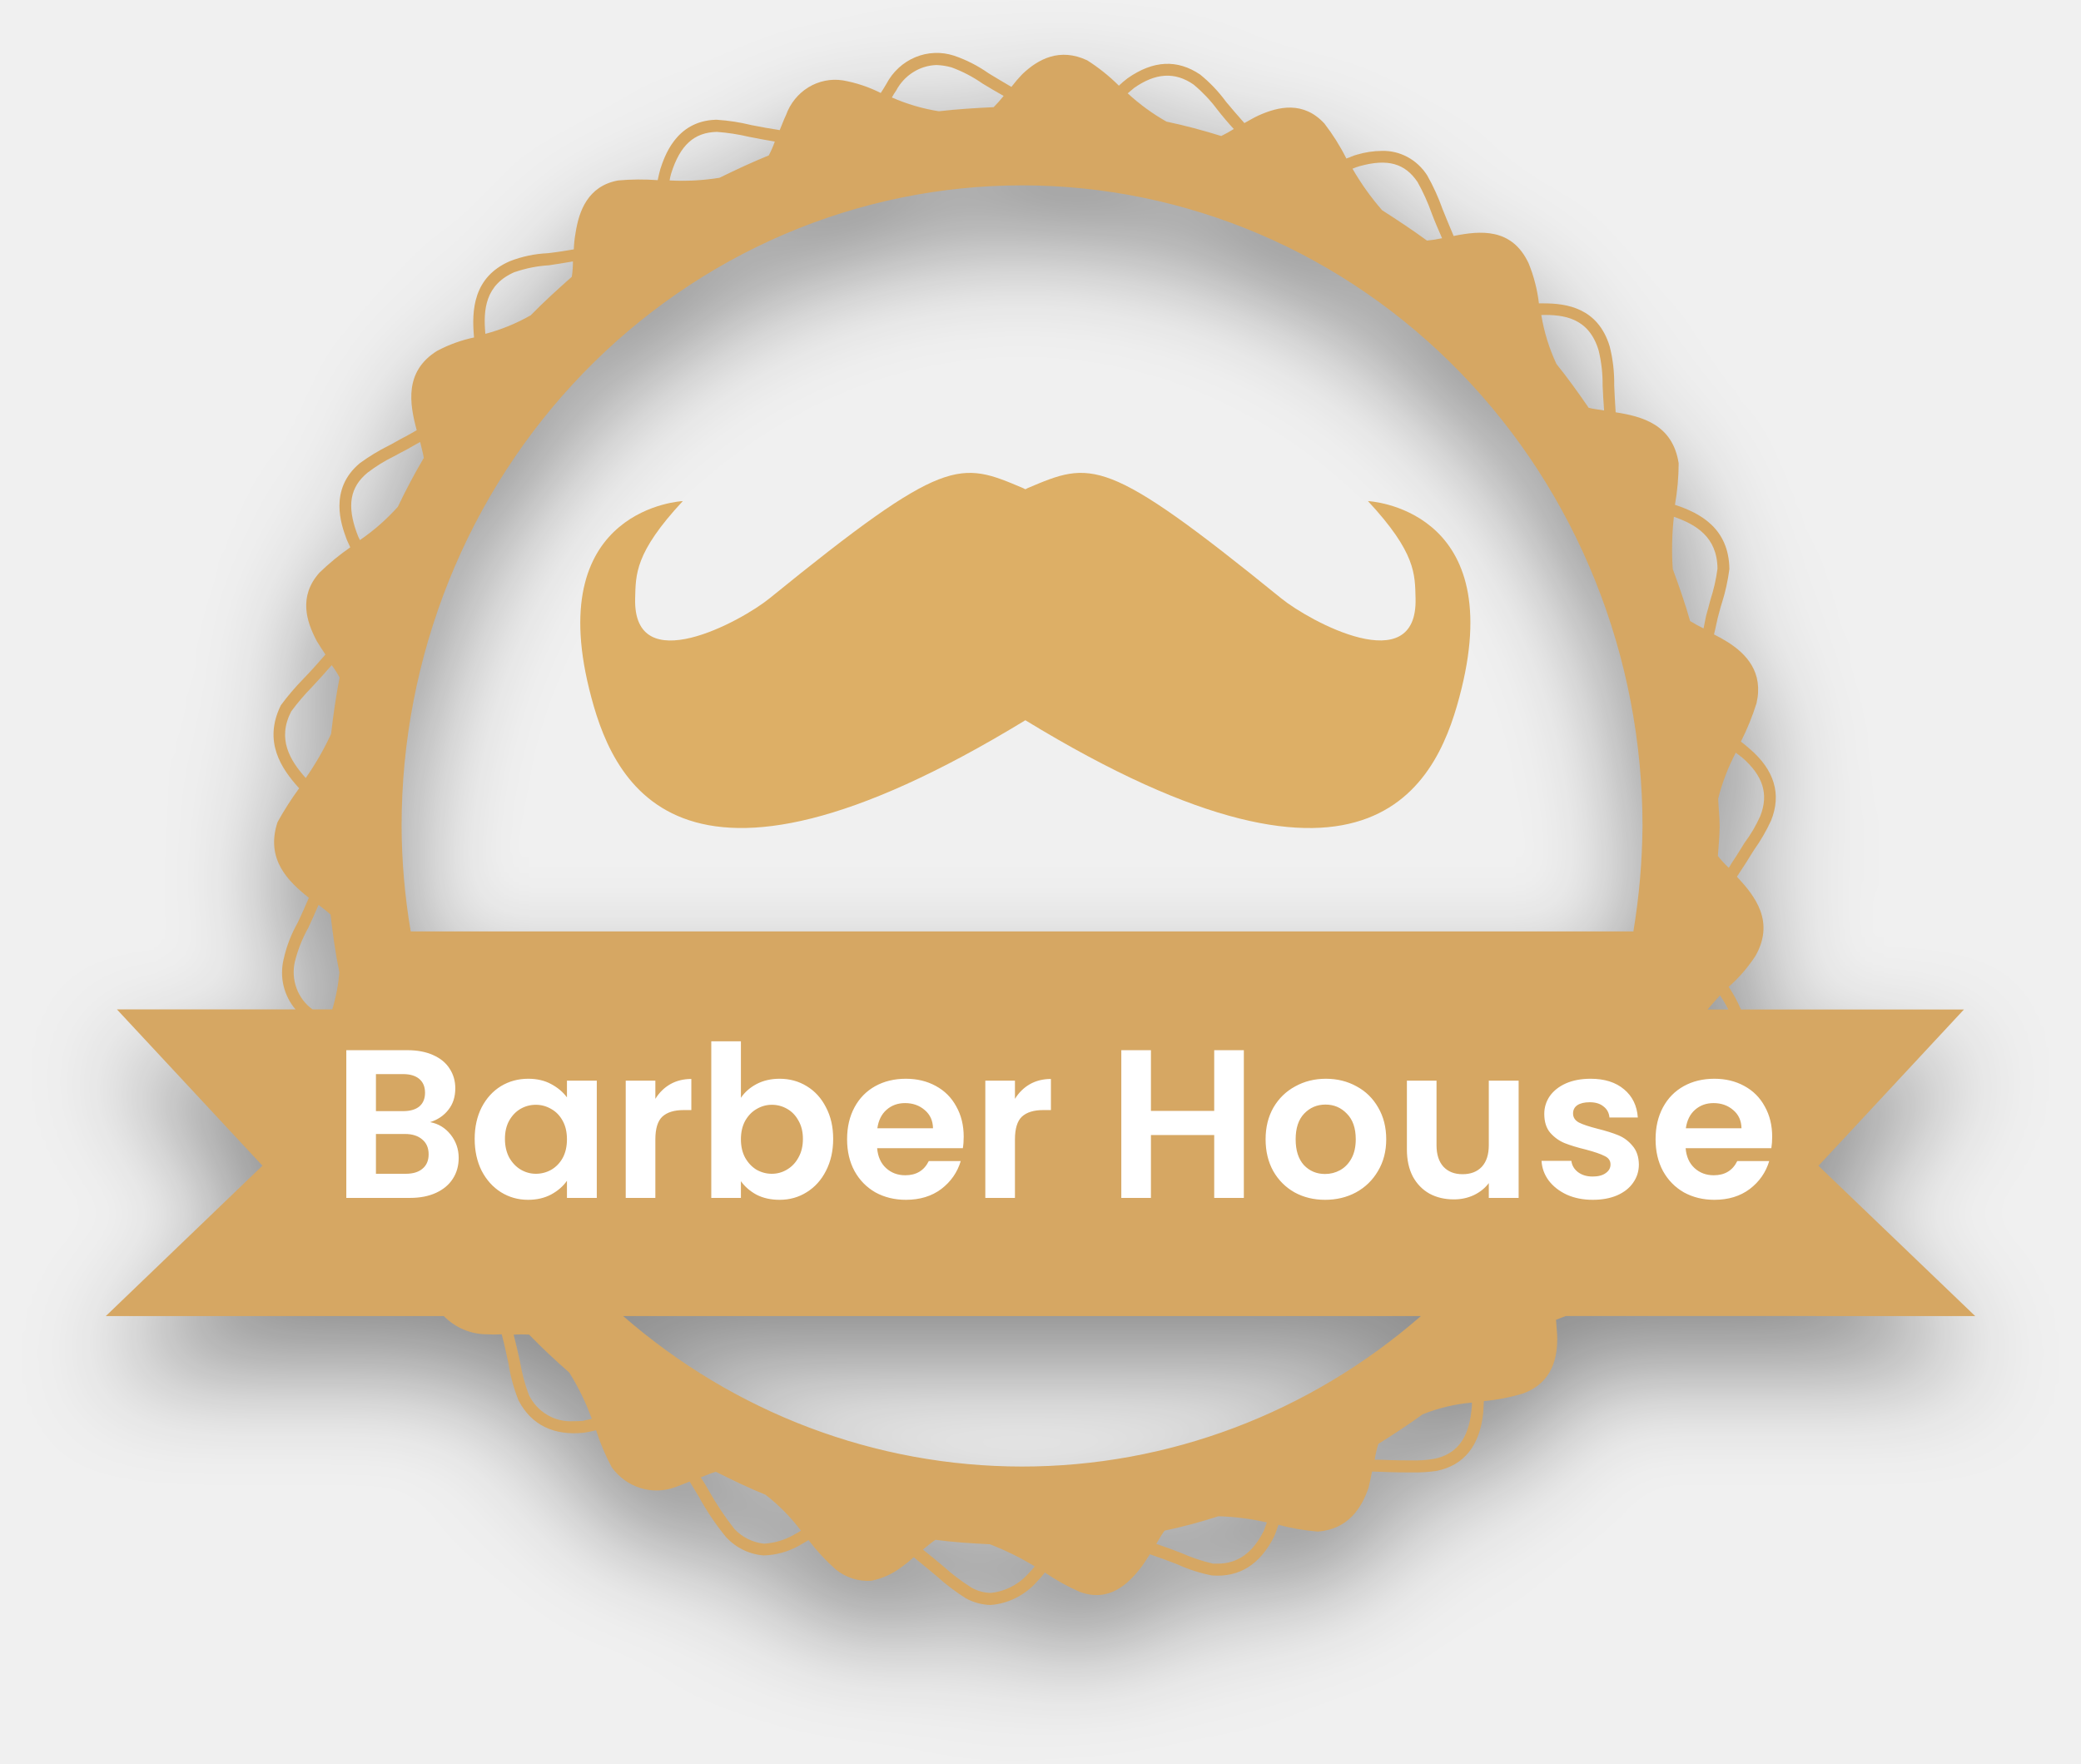
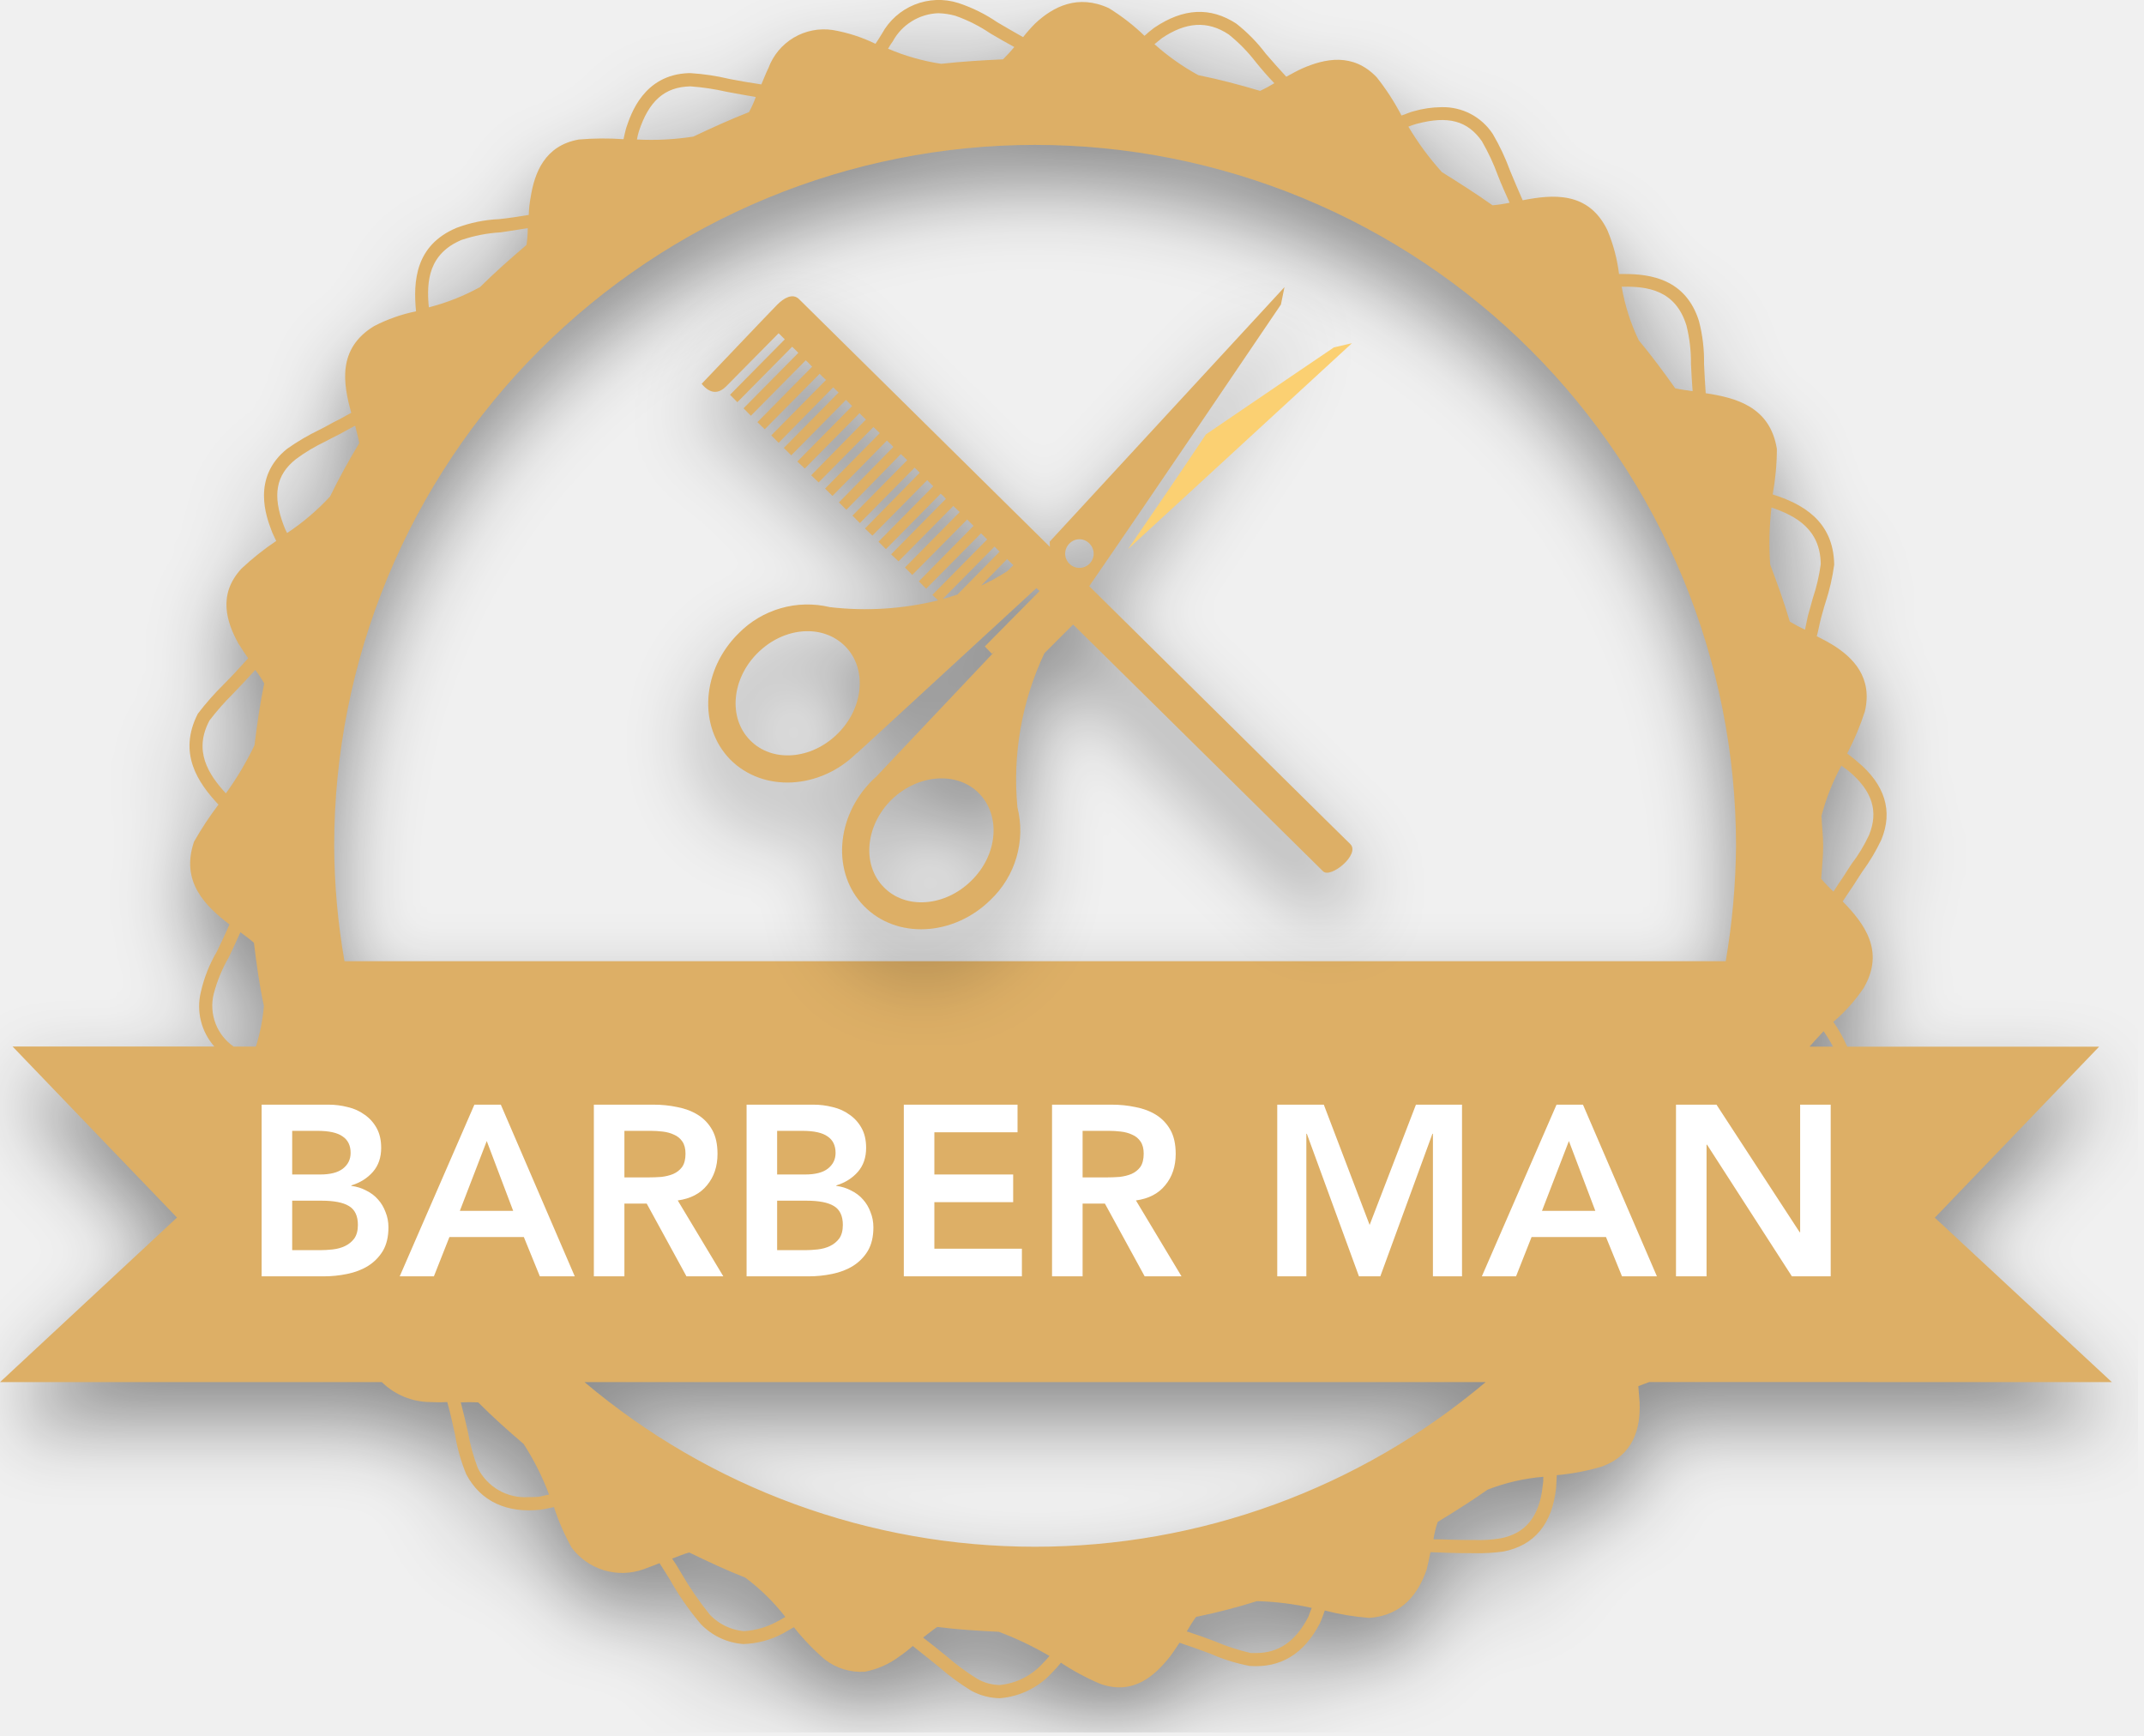
- <svg xmlns="http://www.w3.org/2000/svg" width="118" height="100" viewBox="0 0 118 100" fill="none">
-   <g filter="url(#filter0_d)">
-     <path d="M23.289 52.811C22.953 50.838 22.78 48.839 22.771 46.835C22.771 42.065 23.681 37.342 25.45 32.934C27.218 28.527 29.809 24.523 33.076 21.15C36.343 17.776 40.222 15.101 44.49 13.275C48.759 11.45 53.334 10.51 57.954 10.51C62.574 10.51 67.149 11.45 71.418 13.275C75.686 15.101 79.565 17.776 82.832 21.15C86.099 24.523 88.69 28.527 90.458 32.934C92.226 37.342 93.136 42.065 93.136 46.835C93.12 48.838 92.947 50.837 92.619 52.811H23.289ZM83.43 80.01C83.268 81.583 82.573 82.468 81.31 82.716C80.878 82.789 80.44 82.818 80.002 82.801C79.613 82.801 79.195 82.801 78.756 82.784C78.5 82.766 78.205 82.766 77.949 82.766C77.995 82.46 78.065 82.158 78.16 81.864C79.018 81.33 79.858 80.778 80.665 80.193C81.562 79.832 82.504 79.607 83.464 79.526C83.469 79.688 83.458 79.85 83.43 80.009L83.43 80.01ZM57.944 83.151C49.669 83.15 41.66 80.128 35.335 74.619H80.57C74.241 80.133 66.225 83.156 57.944 83.151ZM71.656 86.806C71.027 88.058 70.17 88.657 69.052 88.657H68.78C68.165 88.514 67.565 88.312 66.986 88.055C66.568 87.888 66.067 87.704 65.566 87.538C65.728 87.255 65.886 86.986 66.034 86.786C67.065 86.568 68.085 86.296 69.089 85.97C70.014 85.995 70.935 86.113 71.838 86.32C71.774 86.47 71.727 86.636 71.66 86.803L71.656 86.806ZM58.351 89.179C57.791 89.824 57.017 90.229 56.182 90.316C55.785 90.31 55.396 90.2 55.052 89.995C54.509 89.65 53.995 89.26 53.514 88.828C53.158 88.529 52.753 88.191 52.331 87.858C52.591 87.659 52.832 87.443 53.043 87.306C54.062 87.443 55.08 87.505 56.131 87.558C57.012 87.898 57.863 88.317 58.673 88.811C58.572 88.939 58.465 89.062 58.353 89.179H58.351ZM45.009 87.025C44.492 87.319 43.917 87.489 43.328 87.525C42.689 87.461 42.092 87.166 41.643 86.691C41.105 86.007 40.619 85.28 40.191 84.516C40.063 84.282 39.902 84.016 39.736 83.764C40.046 83.648 40.336 83.516 40.593 83.448C41.516 83.911 42.456 84.367 43.408 84.751C44.162 85.335 44.837 86.019 45.416 86.786C45.286 86.873 45.151 86.951 45.011 87.02L45.009 87.025ZM33.055 80.561C32.877 80.579 32.699 80.579 32.521 80.579C32.002 80.614 31.484 80.491 31.033 80.224C30.581 79.957 30.216 79.558 29.983 79.078C29.757 78.467 29.589 77.834 29.482 77.189C29.383 76.725 29.255 76.189 29.126 75.671C29.417 75.654 29.709 75.654 30 75.671C30.729 76.423 31.503 77.141 32.281 77.825C32.796 78.649 33.223 79.528 33.556 80.446C33.378 80.48 33.217 80.527 33.055 80.561ZM20.408 30.622C20.341 30.492 20.283 30.358 20.234 30.22C19.667 28.668 19.845 27.616 20.847 26.796C21.312 26.44 21.81 26.132 22.333 25.876C22.577 25.744 22.818 25.612 23.078 25.48L23.352 25.325C23.501 25.244 23.663 25.142 23.824 25.061C23.903 25.392 23.985 25.694 24.031 25.963C23.501 26.865 23.012 27.784 22.561 28.733C21.919 29.449 21.197 30.084 20.408 30.622L20.408 30.622ZM29.193 15.426C29.819 15.21 30.471 15.081 31.13 15.041C31.552 14.975 32.021 14.909 32.488 14.823C32.488 15.115 32.467 15.406 32.424 15.694C31.629 16.395 30.839 17.114 30.093 17.877C29.283 18.338 28.419 18.692 27.522 18.929C27.394 17.544 27.522 16.142 29.187 15.423L29.193 15.426ZM38.064 9.815C38.565 8.242 39.345 7.507 40.651 7.477C41.266 7.523 41.876 7.618 42.477 7.759C42.916 7.845 43.433 7.943 43.934 8.028C43.84 8.297 43.726 8.559 43.595 8.811C42.642 9.196 41.719 9.632 40.796 10.081C39.861 10.232 38.913 10.282 37.968 10.23C37.992 10.09 38.024 9.952 38.064 9.815V9.815ZM50.812 5.142C51.037 4.715 51.365 4.357 51.766 4.102C52.166 3.846 52.623 3.703 53.093 3.687C53.383 3.695 53.67 3.74 53.95 3.819C54.574 4.046 55.166 4.355 55.714 4.738C56.07 4.956 56.488 5.201 56.91 5.439C56.732 5.662 56.543 5.875 56.343 6.077C55.308 6.124 54.257 6.192 53.238 6.308C52.321 6.165 51.425 5.902 50.572 5.526C50.645 5.393 50.726 5.265 50.812 5.141L50.812 5.142ZM64.301 4.991C65.514 4.136 66.615 4.056 67.679 4.793C68.18 5.21 68.632 5.686 69.025 6.212C69.298 6.563 69.621 6.948 69.96 7.315C69.73 7.461 69.493 7.593 69.248 7.712C68.23 7.396 67.195 7.116 66.143 6.896C65.354 6.449 64.616 5.911 63.945 5.292C64.073 5.19 64.172 5.094 64.301 4.993V4.991ZM77.112 9.417C78.698 8.981 79.667 9.268 80.379 10.319C80.698 10.89 80.968 11.487 81.186 12.105C81.348 12.537 81.559 13.024 81.77 13.507C81.487 13.569 81.201 13.614 80.913 13.64C80.089 13.037 79.232 12.473 78.371 11.92C77.737 11.194 77.174 10.405 76.69 9.565C76.828 9.507 76.969 9.457 77.112 9.415V9.417ZM90.647 19.865C90.806 20.52 90.882 21.194 90.874 21.87C90.891 22.302 90.924 22.789 90.957 23.272C90.629 23.22 90.34 23.186 90.083 23.122C89.499 22.272 88.899 21.434 88.253 20.634C87.844 19.755 87.555 18.821 87.396 17.86C88.692 17.83 90.095 18.026 90.646 19.864L90.647 19.865ZM18.776 41.608C18.37 42.486 17.888 43.324 17.336 44.112C16.445 43.114 15.704 41.907 16.512 40.337C16.874 39.848 17.268 39.385 17.692 38.952C18.048 38.567 18.437 38.148 18.809 37.716C18.978 37.937 19.128 38.171 19.258 38.417C19.047 39.469 18.902 40.538 18.774 41.606L18.776 41.608ZM18.838 57.233H17.724C17.311 56.938 16.994 56.52 16.816 56.034C16.637 55.549 16.604 55.019 16.723 54.515C16.89 53.846 17.145 53.205 17.48 52.608C17.672 52.193 17.87 51.757 18.064 51.308C18.325 51.507 18.565 51.688 18.743 51.855C18.871 52.958 19.02 54.061 19.244 55.13C19.184 55.844 19.05 56.549 18.842 57.233L18.838 57.233ZM94.917 29.301C96.159 29.737 97.372 30.438 97.388 32.242C97.308 32.844 97.174 33.436 96.986 34.012C96.922 34.276 96.837 34.563 96.742 34.914C96.692 35.145 96.647 35.397 96.597 35.632C96.32 35.495 96.046 35.346 95.836 35.214C95.546 34.196 95.207 33.226 94.851 32.26C94.783 31.274 94.805 30.284 94.915 29.302L94.917 29.301ZM97.531 56.437C97.705 56.693 97.863 56.96 98.004 57.237H96.824C97.047 56.972 97.291 56.702 97.531 56.437ZM97.421 45.297C97.652 44.385 97.988 43.505 98.423 42.677C98.539 42.762 98.65 42.843 98.779 42.946C99.976 43.98 100.299 45.032 99.814 46.267C99.573 46.806 99.275 47.314 98.924 47.784C98.779 48.019 98.618 48.272 98.476 48.503C98.314 48.737 98.169 48.973 98.027 49.204C97.807 48.996 97.601 48.773 97.41 48.537C97.444 47.968 97.51 47.4 97.51 46.836C97.51 46.319 97.445 45.814 97.427 45.297H97.421ZM112 74.62L103.114 66.1L111.361 57.238H98.717C98.526 56.787 98.293 56.356 98.021 55.952C98.603 55.442 99.114 54.852 99.541 54.199C100.638 52.263 99.541 50.826 98.489 49.711C98.667 49.442 98.829 49.177 99.023 48.89C99.168 48.642 99.329 48.407 99.472 48.172C99.841 47.654 100.161 47.1 100.428 46.519C101.024 45.035 100.62 43.65 99.198 42.445C99.037 42.296 98.878 42.181 98.714 42.048C99.068 41.352 99.364 40.625 99.6 39.877C100.005 38.124 99.037 37.073 97.934 36.385C97.69 36.236 97.45 36.102 97.189 35.97C97.272 35.667 97.322 35.35 97.401 35.034C97.483 34.752 97.546 34.466 97.628 34.218C97.831 33.582 97.976 32.928 98.063 32.265C98.03 29.944 96.398 29.09 94.975 28.622C95.113 27.845 95.184 27.057 95.186 26.267C94.847 24.066 93.116 23.612 91.613 23.378C91.58 22.86 91.549 22.326 91.531 21.86C91.544 21.111 91.458 20.363 91.274 19.638C90.612 17.455 88.832 17.201 87.536 17.201H87.262C87.171 16.42 86.975 15.656 86.679 14.931C85.726 12.892 83.913 13.079 82.427 13.38C82.199 12.858 81.988 12.321 81.798 11.858C81.563 11.193 81.271 10.551 80.924 9.94C80.645 9.503 80.262 9.146 79.812 8.903C79.362 8.661 78.86 8.541 78.353 8.556C77.876 8.56 77.401 8.632 76.943 8.769C76.732 8.821 76.554 8.923 76.343 8.987C75.993 8.288 75.577 7.626 75.102 7.009C73.906 5.71 72.486 6.043 71.368 6.546C71.078 6.679 70.834 6.829 70.561 6.978C70.205 6.581 69.848 6.162 69.526 5.777C69.101 5.196 68.606 4.675 68.052 4.226C66.761 3.358 65.403 3.409 63.929 4.444C63.76 4.573 63.599 4.711 63.445 4.858C62.899 4.314 62.297 3.833 61.651 3.422C60.098 2.691 58.873 3.341 57.966 4.208C57.748 4.435 57.542 4.675 57.35 4.927C56.915 4.675 56.476 4.409 56.058 4.157C55.454 3.731 54.795 3.394 54.1 3.157C53.38 2.921 52.603 2.952 51.903 3.243C51.202 3.535 50.622 4.069 50.262 4.755C50.15 4.939 50.055 5.105 49.941 5.272C49.261 4.929 48.536 4.688 47.79 4.556C47.115 4.453 46.427 4.592 45.84 4.951C45.254 5.31 44.805 5.866 44.569 6.526C44.424 6.825 44.329 7.112 44.213 7.377C43.666 7.296 43.115 7.193 42.614 7.095C41.971 6.936 41.316 6.834 40.656 6.791H40.561C38.296 6.876 37.663 8.929 37.439 9.599C37.375 9.817 37.34 10.014 37.294 10.215C36.546 10.159 35.794 10.165 35.047 10.232C33.333 10.548 32.828 11.968 32.637 13.203C32.581 13.512 32.547 13.825 32.538 14.139C32.037 14.224 31.536 14.306 31.052 14.357C30.322 14.39 29.601 14.542 28.917 14.807C26.831 15.71 26.735 17.599 26.88 19.134C26.148 19.288 25.439 19.546 24.775 19.9C22.918 21.067 23.222 22.888 23.629 24.393C23.436 24.509 23.239 24.607 23.045 24.724L22.756 24.873C22.511 25.005 22.271 25.155 22.026 25.275C21.462 25.556 20.92 25.885 20.408 26.259C18.614 27.746 19.373 29.798 19.617 30.469C19.681 30.667 19.779 30.832 19.861 31.033C19.243 31.463 18.659 31.943 18.114 32.47C16.918 33.807 17.369 35.244 17.97 36.359C18.131 36.628 18.29 36.864 18.454 37.112C18.032 37.599 17.614 38.065 17.224 38.467C16.759 38.941 16.325 39.448 15.928 39.984C14.91 42.04 15.945 43.575 16.963 44.694C16.515 45.306 16.106 45.946 15.738 46.612C15.042 48.716 16.334 49.968 17.514 50.904C17.322 51.367 17.096 51.853 16.885 52.306C16.512 52.96 16.24 53.669 16.078 54.409C15.963 54.901 15.964 55.415 16.082 55.906C16.201 56.397 16.432 56.852 16.757 57.231H6.629L14.88 66.093L6 74.62H25.165C25.817 75.281 26.693 75.652 27.607 75.654C27.887 75.671 28.168 75.671 28.448 75.654C28.609 76.239 28.721 76.821 28.837 77.338C28.948 78.043 29.137 78.733 29.4 79.394C30.129 80.814 31.441 81.416 33.122 81.232C33.362 81.198 33.57 81.147 33.801 81.095C34.032 81.824 34.33 82.528 34.691 83.198C35.098 83.758 35.667 84.169 36.316 84.37C36.965 84.572 37.659 84.553 38.297 84.318C38.571 84.22 38.848 84.1 39.104 84.002C39.282 84.301 39.477 84.605 39.622 84.853C40.067 85.67 40.587 86.442 41.175 87.157C41.737 87.764 42.499 88.133 43.311 88.191C44.005 88.171 44.685 87.983 45.297 87.644C45.489 87.542 45.653 87.426 45.847 87.323C46.311 87.931 46.831 88.491 47.4 88.995C47.971 89.451 48.684 89.676 49.404 89.628C50.038 89.502 50.635 89.229 51.151 88.828C51.382 88.665 51.604 88.486 51.813 88.294C52.269 88.661 52.703 89.029 53.109 89.362C53.622 89.828 54.173 90.247 54.757 90.615C55.194 90.859 55.683 90.991 56.181 91C57.185 90.918 58.122 90.445 58.801 89.677C58.96 89.513 59.109 89.341 59.249 89.16C59.878 89.591 60.545 89.96 61.241 90.263C62.889 90.858 63.974 89.827 64.735 88.826C64.909 88.591 65.042 88.363 65.203 88.125C65.737 88.309 66.284 88.51 66.756 88.694C67.387 88.982 68.048 89.195 68.726 89.327C70.279 89.442 71.446 88.711 72.254 87.109C72.349 86.89 72.415 86.673 72.494 86.454C73.227 86.651 73.975 86.78 74.73 86.839C76.427 86.707 77.201 85.536 77.607 84.335C77.686 84.019 77.735 83.732 77.799 83.433C78.105 83.45 78.428 83.45 78.735 83.467C79.207 83.484 79.626 83.484 80.016 83.484C80.498 83.496 80.98 83.467 81.457 83.399C83.022 83.083 83.912 81.962 84.106 80.092C84.123 79.874 84.123 79.656 84.14 79.442C84.895 79.373 85.643 79.227 86.371 79.007C88.007 78.404 88.346 77.002 88.296 75.685C88.28 75.382 88.246 75.116 88.232 74.83C88.41 74.764 88.605 74.681 88.783 74.616L112 74.62Z" fill="#D6A763" />
+ <svg xmlns="http://www.w3.org/2000/svg" width="168" height="136" viewBox="0 0 168 136" fill="none">
+   <g clip-path="url(#clip0)">
+     <g filter="url(#filter0_d)">
+       <path d="M26.994 75.311C26.47 72.328 26.199 69.305 26.186 66.276C26.186 59.063 27.607 51.921 30.367 45.258C33.127 38.594 37.172 32.539 42.273 27.439C47.373 22.339 53.428 18.294 60.091 15.533C66.755 12.773 73.897 11.353 81.109 11.353C88.322 11.353 95.464 12.773 102.128 15.533C108.791 18.294 114.846 22.339 119.946 27.439C125.046 32.539 129.092 38.594 131.852 45.258C134.612 51.921 136.033 59.063 136.033 66.276C136.007 69.305 135.736 72.326 135.225 75.311H26.994ZM120.88 116.436C120.628 118.814 119.542 120.152 117.571 120.527C116.896 120.639 116.212 120.682 115.529 120.656C114.921 120.656 114.269 120.656 113.584 120.63C113.184 120.604 112.724 120.604 112.324 120.604C112.395 120.141 112.506 119.685 112.654 119.24C113.992 118.432 115.304 117.598 116.564 116.713C117.964 116.167 119.435 115.827 120.933 115.705C120.941 115.95 120.924 116.194 120.881 116.435L120.88 116.436ZM81.094 121.185C68.175 121.185 55.673 116.615 45.799 108.285H116.415C106.535 116.623 94.022 121.193 81.094 121.185ZM102.5 126.711C101.518 128.605 100.18 129.511 98.435 129.511H98.01C97.051 129.294 96.113 128.989 95.21 128.6C94.557 128.348 93.775 128.07 92.993 127.818C93.245 127.391 93.493 126.984 93.723 126.681C95.333 126.352 96.925 125.94 98.493 125.447C99.937 125.486 101.374 125.664 102.784 125.977C102.684 126.203 102.61 126.455 102.506 126.707L102.5 126.711ZM81.73 130.299C80.855 131.275 79.647 131.888 78.343 132.018C77.723 132.01 77.116 131.843 76.579 131.533C75.732 131.012 74.929 130.422 74.179 129.769C73.623 129.317 72.99 128.806 72.331 128.302C72.738 128.002 73.113 127.675 73.443 127.468C75.033 127.675 76.623 127.768 78.264 127.849C79.64 128.363 80.967 128.997 82.232 129.743C82.075 129.937 81.908 130.122 81.732 130.299H81.73ZM60.901 127.042C60.094 127.487 59.197 127.745 58.277 127.798C57.279 127.703 56.347 127.256 55.647 126.538C54.806 125.504 54.048 124.404 53.38 123.25C53.18 122.895 52.928 122.494 52.669 122.112C53.154 121.937 53.606 121.737 54.007 121.634C55.448 122.334 56.915 123.024 58.402 123.605C59.578 124.487 60.633 125.521 61.537 126.681C61.334 126.813 61.123 126.932 60.904 127.036L60.901 127.042ZM42.24 117.27C41.962 117.296 41.684 117.296 41.406 117.296C40.596 117.35 39.787 117.163 39.083 116.759C38.378 116.356 37.808 115.753 37.444 115.027C37.09 114.103 36.829 113.146 36.662 112.17C36.507 111.47 36.307 110.658 36.106 109.876C36.56 109.85 37.016 109.85 37.47 109.876C38.608 111.013 39.816 112.099 41.031 113.133C41.835 114.378 42.502 115.707 43.022 117.095C42.744 117.147 42.492 117.218 42.24 117.27ZM22.496 41.761C22.391 41.565 22.301 41.362 22.225 41.153C21.34 38.807 21.617 37.217 23.182 35.976C23.908 35.438 24.685 34.973 25.502 34.586C25.883 34.386 26.258 34.186 26.665 33.986L27.092 33.753C27.325 33.63 27.577 33.475 27.829 33.353C27.952 33.853 28.081 34.31 28.152 34.717C27.325 36.081 26.562 37.47 25.858 38.905C24.856 39.988 23.727 40.947 22.497 41.762L22.496 41.761ZM36.21 18.785C37.188 18.459 38.205 18.263 39.235 18.203C39.894 18.103 40.625 18.003 41.355 17.873C41.354 18.314 41.321 18.755 41.255 19.191C40.014 20.251 38.78 21.337 37.616 22.491C36.35 23.189 35.002 23.723 33.602 24.081C33.402 21.987 33.602 19.867 36.202 18.781L36.21 18.785ZM50.059 10.301C50.841 7.923 52.059 6.811 54.098 6.766C55.057 6.836 56.01 6.979 56.948 7.193C57.633 7.322 58.441 7.471 59.223 7.6C59.075 8.007 58.898 8.402 58.693 8.783C57.206 9.365 55.765 10.024 54.324 10.703C52.864 10.931 51.385 11.007 49.91 10.929C49.947 10.717 49.997 10.508 50.059 10.302V10.301ZM69.96 3.235C70.311 2.59 70.824 2.049 71.449 1.663C72.073 1.277 72.787 1.061 73.521 1.035C73.973 1.048 74.422 1.115 74.859 1.235C75.833 1.578 76.758 2.045 77.612 2.625C78.168 2.955 78.821 3.325 79.48 3.685C79.202 4.022 78.907 4.344 78.595 4.65C76.979 4.721 75.338 4.824 73.748 4.999C72.316 4.783 70.918 4.385 69.586 3.816C69.7 3.615 69.825 3.421 69.961 3.234L69.96 3.235ZM91.018 3.008C92.912 1.715 94.631 1.593 96.292 2.708C97.074 3.338 97.779 4.058 98.392 4.854C98.819 5.384 99.323 5.966 99.853 6.521C99.494 6.742 99.122 6.942 98.741 7.121C97.151 6.643 95.535 6.221 93.894 5.887C92.662 5.212 91.51 4.399 90.462 3.463C90.662 3.308 90.817 3.163 91.018 3.011V3.008ZM111.018 9.7C113.493 9.041 115.006 9.474 116.118 11.064C116.615 11.926 117.037 12.829 117.378 13.764C117.63 14.417 117.96 15.154 118.289 15.884C117.847 15.978 117.401 16.045 116.951 16.084C115.665 15.173 114.327 14.32 112.983 13.484C111.993 12.386 111.114 11.194 110.359 9.923C110.574 9.836 110.794 9.761 111.018 9.697V9.7ZM132.146 25.497C132.394 26.488 132.513 27.507 132.501 28.528C132.527 29.181 132.579 29.918 132.63 30.648C132.119 30.57 131.667 30.519 131.266 30.422C130.355 29.136 129.418 27.869 128.409 26.66C127.77 25.331 127.32 23.919 127.071 22.465C129.094 22.42 131.285 22.717 132.145 25.496L132.146 25.497ZM19.949 58.372C19.315 59.7 18.562 60.967 17.7 62.159C16.31 60.65 15.153 58.824 16.414 56.45C16.979 55.711 17.595 55.011 18.256 54.356C18.812 53.774 19.419 53.141 20.001 52.488C20.264 52.821 20.498 53.176 20.701 53.548C20.371 55.138 20.145 56.754 19.945 58.369L19.949 58.372ZM20.045 81.998H18.307C17.662 81.551 17.167 80.919 16.888 80.185C16.609 79.451 16.558 78.65 16.743 77.887C17.005 76.877 17.403 75.907 17.926 75.004C18.226 74.377 18.534 73.718 18.837 73.039C19.244 73.339 19.619 73.614 19.897 73.866C20.097 75.533 20.33 77.201 20.679 78.817C20.586 79.897 20.376 80.963 20.052 81.997L20.045 81.998ZM138.812 39.764C140.751 40.423 142.645 41.483 142.67 44.211C142.546 45.121 142.336 46.017 142.043 46.887C141.943 47.287 141.81 47.721 141.662 48.251C141.584 48.6 141.513 48.981 141.436 49.337C141.003 49.13 140.576 48.904 140.247 48.704C139.795 47.166 139.265 45.699 138.709 44.238C138.604 42.748 138.637 41.25 138.809 39.766L138.812 39.764ZM142.894 80.794C143.165 81.181 143.411 81.585 143.631 82.003H141.789C142.138 81.603 142.519 81.195 142.894 80.794ZM142.722 63.95C143.081 62.571 143.607 61.241 144.286 59.988C144.467 60.117 144.641 60.24 144.842 60.395C146.71 61.959 147.214 63.549 146.458 65.417C146.081 66.231 145.615 67.001 145.068 67.711C144.842 68.066 144.59 68.448 144.368 68.797C144.116 69.152 143.89 69.508 143.668 69.857C143.325 69.543 143.003 69.206 142.705 68.849C142.757 67.989 142.86 67.13 142.86 66.277C142.86 65.495 142.76 64.732 142.731 63.95H142.722ZM165.481 108.287L151.609 95.405L164.483 82.005H144.745C144.447 81.323 144.083 80.672 143.659 80.06C144.567 79.289 145.365 78.398 146.031 77.41C147.744 74.482 146.031 72.31 144.389 70.624C144.667 70.217 144.919 69.816 145.223 69.383C145.449 69.008 145.701 68.653 145.923 68.297C146.5 67.514 147 66.676 147.416 65.797C148.347 63.554 147.716 61.46 145.496 59.638C145.244 59.412 144.996 59.238 144.74 59.038C145.292 57.984 145.755 56.886 146.123 55.755C146.756 53.105 145.244 51.515 143.523 50.475C143.142 50.249 142.767 50.048 142.36 49.848C142.489 49.389 142.567 48.911 142.69 48.433C142.819 48.006 142.916 47.573 143.045 47.199C143.361 46.237 143.588 45.248 143.724 44.245C143.672 40.736 141.124 39.445 138.903 38.738C139.118 37.563 139.229 36.371 139.233 35.177C138.703 31.849 136.001 31.163 133.655 30.808C133.603 30.026 133.555 29.218 133.526 28.514C133.547 27.381 133.413 26.25 133.126 25.153C132.092 21.853 129.313 21.469 127.29 21.469H126.863C126.72 20.288 126.414 19.133 125.952 18.037C124.465 14.954 121.635 15.237 119.314 15.691C118.959 14.903 118.629 14.091 118.332 13.391C117.966 12.385 117.51 11.414 116.968 10.491C116.532 9.829 115.935 9.29 115.233 8.923C114.53 8.557 113.746 8.376 112.954 8.397C112.209 8.404 111.469 8.512 110.754 8.72C110.424 8.798 110.146 8.953 109.817 9.05C109.269 7.993 108.621 6.991 107.88 6.059C106.012 4.094 103.795 4.598 102.05 5.359C101.598 5.559 101.216 5.786 100.79 6.012C100.234 5.412 99.678 4.778 99.174 4.196C98.512 3.318 97.739 2.529 96.874 1.85C94.858 0.538 92.738 0.616 90.437 2.18C90.174 2.375 89.921 2.584 89.681 2.807C88.829 1.984 87.89 1.256 86.881 0.635C84.457 -0.47 82.544 0.512 81.129 1.824C80.787 2.167 80.466 2.53 80.166 2.91C79.487 2.529 78.802 2.128 78.15 1.747C77.207 1.102 76.178 0.593 75.093 0.235C73.969 -0.122 72.756 -0.076 71.662 0.365C70.569 0.805 69.663 1.614 69.101 2.65C68.927 2.928 68.778 3.18 68.601 3.432C67.538 2.913 66.407 2.549 65.242 2.35C64.189 2.194 63.115 2.405 62.199 2.947C61.283 3.49 60.583 4.331 60.214 5.329C59.988 5.781 59.839 6.214 59.658 6.615C58.805 6.492 57.945 6.337 57.163 6.188C56.159 5.948 55.136 5.795 54.106 5.729H53.957C50.422 5.858 49.433 8.961 49.084 9.975C48.984 10.305 48.929 10.602 48.858 10.906C47.689 10.822 46.516 10.831 45.349 10.932C42.673 11.41 41.885 13.556 41.587 15.424C41.499 15.891 41.447 16.364 41.432 16.839C40.65 16.968 39.868 17.091 39.112 17.169C37.972 17.219 36.848 17.448 35.78 17.85C32.523 19.214 32.374 22.07 32.6 24.391C31.456 24.624 30.351 25.014 29.314 25.55C26.414 27.314 26.89 30.068 27.524 32.343C27.224 32.518 26.916 32.666 26.613 32.843L26.161 33.069C25.78 33.269 25.405 33.496 25.023 33.677C24.141 34.102 23.296 34.6 22.496 35.164C19.696 37.413 20.88 40.515 21.262 41.53C21.362 41.83 21.514 42.079 21.643 42.383C20.677 43.033 19.765 43.759 18.916 44.555C17.048 46.578 17.753 48.75 18.69 50.436C18.942 50.843 19.19 51.199 19.446 51.574C18.787 52.311 18.134 53.015 17.526 53.623C16.799 54.34 16.123 55.106 15.503 55.917C13.913 59.026 15.529 61.346 17.119 63.039C16.419 63.963 15.78 64.932 15.206 65.939C14.12 69.119 16.137 71.013 17.979 72.428C17.679 73.128 17.326 73.863 16.997 74.548C16.414 75.536 15.989 76.609 15.737 77.728C15.557 78.472 15.559 79.248 15.744 79.991C15.928 80.734 16.29 81.421 16.797 81.994H0.986L13.867 95.394L0.004 108.286H29.922C30.94 109.286 32.308 109.847 33.735 109.85C34.172 109.876 34.61 109.876 35.047 109.85C35.299 110.735 35.474 111.614 35.655 112.396C35.828 113.463 36.123 114.506 36.534 115.505C37.672 117.651 39.72 118.562 42.344 118.284C42.719 118.232 43.044 118.155 43.404 118.077C43.764 119.179 44.23 120.244 44.794 121.257C45.428 122.103 46.317 122.724 47.33 123.029C48.343 123.333 49.427 123.306 50.423 122.95C50.85 122.801 51.283 122.62 51.683 122.472C51.961 122.924 52.265 123.383 52.491 123.758C53.186 124.994 53.997 126.161 54.915 127.242C55.793 128.161 56.982 128.718 58.25 128.806C59.334 128.775 60.395 128.492 61.35 127.979C61.65 127.824 61.906 127.649 62.21 127.494C62.934 128.413 63.746 129.26 64.634 130.021C65.525 130.71 66.638 131.051 67.762 130.978C68.751 130.789 69.684 130.375 70.489 129.769C70.85 129.522 71.196 129.252 71.523 128.961C72.234 129.517 72.913 130.073 73.546 130.577C74.347 131.281 75.208 131.915 76.118 132.471C76.802 132.84 77.564 133.04 78.341 133.053C79.909 132.929 81.371 132.215 82.432 131.053C82.679 130.805 82.913 130.544 83.132 130.271C84.114 130.923 85.154 131.481 86.241 131.938C88.813 132.838 90.507 131.279 91.696 129.766C91.967 129.411 92.174 129.066 92.426 128.706C93.26 128.984 94.113 129.288 94.85 129.566C95.835 130.002 96.867 130.324 97.926 130.523C100.35 130.697 102.172 129.592 103.433 127.169C103.582 126.839 103.685 126.51 103.808 126.18C104.952 126.478 106.12 126.672 107.298 126.762C109.948 126.562 111.156 124.791 111.79 122.975C111.913 122.497 111.99 122.064 112.09 121.611C112.568 121.637 113.072 121.637 113.551 121.663C114.288 121.689 114.941 121.689 115.551 121.689C116.303 121.706 117.055 121.663 117.8 121.56C120.243 121.082 121.633 119.388 121.936 116.56C121.962 116.23 121.962 115.901 121.988 115.578C123.168 115.473 124.335 115.252 125.472 114.919C128.025 114.008 128.555 111.888 128.477 109.897C128.451 109.438 128.399 109.037 128.377 108.604C128.655 108.504 128.959 108.378 129.237 108.281L165.481 108.287Z" fill="#DDAF66" />
+     </g>
+     <g filter="url(#filter1_d)">
+       <path d="M83.787 44.16C83.683 44.055 83.601 43.93 83.545 43.792C83.49 43.655 83.463 43.508 83.465 43.36C83.468 43.212 83.5 43.065 83.559 42.93C83.619 42.794 83.705 42.672 83.813 42.57C83.916 42.466 84.038 42.384 84.174 42.329C84.309 42.274 84.454 42.246 84.6 42.249C84.747 42.251 84.891 42.283 85.024 42.343C85.158 42.403 85.278 42.489 85.377 42.596C85.584 42.807 85.7 43.092 85.697 43.387C85.695 43.683 85.575 43.966 85.364 44.173C85.153 44.38 84.868 44.496 84.573 44.493C84.277 44.491 83.994 44.371 83.787 44.16ZM76.109 69.004C74.041 71.046 70.958 71.273 69.245 69.504C67.526 67.759 67.804 64.683 69.853 62.66C71.921 60.644 74.998 60.411 76.717 62.16C78.436 63.909 78.184 66.981 76.109 69.004ZM78.938 44.742C78.283 45.168 77.598 45.546 76.889 45.873L78.912 43.805L79.412 44.283L78.938 44.742ZM73.864 46.933L77.929 42.822L78.329 43.222L75.02 46.583C74.62 46.706 74.264 46.835 73.863 46.932L73.864 46.933ZM65.632 57.487C63.564 59.536 60.481 59.762 58.768 57.987C57.049 56.248 57.327 53.166 59.376 51.149C61.444 49.1 64.495 48.874 66.24 50.649C67.959 52.388 67.681 55.47 65.632 57.487ZM85.351 45.925C90.024 39.158 100.371 23.86 100.371 23.86L100.649 22.496L82.249 42.441L82.268 42.848C72.276 32.973 62.838 23.659 62.607 23.433C62.096 22.933 61.392 23.381 60.914 23.86C60.384 24.39 55.66 29.367 54.981 30.071C55.711 30.956 56.371 30.801 56.901 30.271C57.431 29.741 61.011 26.109 61.011 26.109C61.011 26.109 61.192 26.284 61.496 26.587L57.204 30.93L57.779 31.512L62.071 27.169C62.226 27.318 62.401 27.469 62.556 27.647L58.264 31.99L58.839 32.572L63.138 28.229C63.313 28.378 63.461 28.559 63.638 28.729L59.35 33.076L59.925 33.632L64.225 29.289C64.374 29.438 64.548 29.619 64.725 29.767L60.438 34.11L61.013 34.692L65.283 30.348C65.432 30.477 65.561 30.626 65.71 30.755L61.418 35.093L62 35.675L66.291 31.331C66.44 31.486 66.591 31.631 66.769 31.816L62.478 36.159L63.06 36.708L67.351 32.372C67.5 32.547 67.681 32.695 67.851 32.872L63.564 37.238L64.146 37.794L68.438 33.457C68.613 33.606 68.768 33.78 68.938 33.935L64.65 38.279L65.232 38.854L69.498 34.517C69.673 34.692 69.853 34.84 69.998 35.017L65.738 39.365L66.32 39.94L70.586 35.577C70.761 35.726 70.916 35.9 71.086 36.055L66.796 40.399L67.378 40.981L71.669 36.638L72.069 37.038L67.778 41.407L68.36 41.963L72.651 37.62L73.129 38.098L68.838 42.441L69.42 43.023L73.711 38.68C73.859 38.803 73.996 38.939 74.118 39.087L69.827 43.43L70.409 43.979L74.7 39.642C74.875 39.791 75.023 39.965 75.2 40.12L70.909 44.463L71.484 45.045L75.784 40.702L76.284 41.202L71.998 45.548L72.573 46.123L76.873 41.786L77.351 42.264L73.058 46.61L73.51 47.037C70.736 47.72 67.862 47.899 65.024 47.567C63.758 47.264 62.435 47.294 61.184 47.653C59.932 48.012 58.795 48.688 57.882 49.616C54.982 52.466 54.676 56.906 57.223 59.511C59.776 62.083 64.223 61.883 67.123 59.011L67.149 58.985C67.146 59.005 67.137 59.023 67.123 59.037L81.208 46.08C81.286 46.151 81.389 46.229 81.46 46.306L77.169 50.648L77.725 51.23L78.003 50.971L68.638 60.874C68.538 60.945 68.463 61.049 68.36 61.126C65.46 64.002 65.18 68.426 67.707 70.995C70.253 73.595 74.7 73.367 77.602 70.517C78.57 69.603 79.276 68.447 79.649 67.169C80.022 65.891 80.047 64.537 79.722 63.246C79.334 59.107 80.064 54.939 81.838 51.179L84.087 48.93C93.982 58.702 103.399 67.99 103.677 68.268C104.259 68.85 106.631 66.93 105.797 66.122C105.397 65.747 95.547 56.001 85.348 45.922" fill="#DDAF66" />
+     </g>
+     <path d="M88.389 43.025L105.936 26.889L104.521 27.219C104.521 27.219 99.821 30.399 94.497 34.031C92.454 37.089 90.231 40.349 88.389 43.025Z" fill="#FBD072" />
+     <path d="M20.501 86.548H25.745C26.252 86.548 26.752 86.611 27.246 86.738C27.74 86.852 28.177 87.048 28.557 87.327C28.95 87.593 29.266 87.941 29.507 88.372C29.748 88.803 29.868 89.322 29.868 89.93C29.868 90.69 29.653 91.317 29.222 91.811C28.791 92.305 28.228 92.66 27.531 92.875V92.913C27.949 92.964 28.335 93.084 28.69 93.274C29.057 93.451 29.368 93.686 29.621 93.977C29.874 94.256 30.071 94.585 30.21 94.965C30.362 95.332 30.438 95.731 30.438 96.162C30.438 96.897 30.292 97.511 30.001 98.005C29.71 98.486 29.323 98.879 28.842 99.183C28.373 99.474 27.829 99.683 27.208 99.81C26.6 99.937 25.979 100 25.346 100H20.501V86.548ZM22.895 92.02H25.08C25.878 92.02 26.473 91.868 26.866 91.564C27.271 91.247 27.474 90.836 27.474 90.329C27.474 89.746 27.265 89.316 26.847 89.037C26.442 88.746 25.783 88.6 24.871 88.6H22.895V92.02ZM22.895 97.948H25.099C25.403 97.948 25.726 97.929 26.068 97.891C26.423 97.853 26.746 97.764 27.037 97.625C27.328 97.486 27.569 97.289 27.759 97.036C27.949 96.77 28.044 96.415 28.044 95.972C28.044 95.263 27.81 94.769 27.341 94.49C26.885 94.211 26.169 94.072 25.194 94.072H22.895V97.948ZM37.172 86.548H39.243L45.038 100H42.302L41.048 96.922H35.215L33.999 100H31.32L37.172 86.548ZM40.212 94.87L38.141 89.398L36.032 94.87H40.212ZM46.533 86.548H51.207C51.853 86.548 52.474 86.611 53.069 86.738C53.677 86.852 54.216 87.055 54.684 87.346C55.153 87.637 55.527 88.03 55.805 88.524C56.084 89.018 56.223 89.645 56.223 90.405C56.223 91.38 55.951 92.197 55.406 92.856C54.874 93.515 54.108 93.914 53.107 94.053L56.679 100H53.791L50.675 94.3H48.927V100H46.533V86.548ZM50.789 92.248C51.131 92.248 51.473 92.235 51.815 92.21C52.157 92.172 52.468 92.096 52.746 91.982C53.038 91.855 53.272 91.672 53.449 91.431C53.627 91.178 53.715 90.829 53.715 90.386C53.715 89.993 53.633 89.677 53.468 89.436C53.304 89.195 53.088 89.018 52.822 88.904C52.556 88.777 52.259 88.695 51.929 88.657C51.613 88.619 51.302 88.6 50.998 88.6H48.927V92.248H50.789ZM58.501 86.548H63.745C64.252 86.548 64.752 86.611 65.246 86.738C65.74 86.852 66.177 87.048 66.557 87.327C66.95 87.593 67.266 87.941 67.507 88.372C67.748 88.803 67.868 89.322 67.868 89.93C67.868 90.69 67.653 91.317 67.222 91.811C66.791 92.305 66.228 92.66 65.531 92.875V92.913C65.949 92.964 66.335 93.084 66.69 93.274C67.057 93.451 67.368 93.686 67.621 93.977C67.874 94.256 68.071 94.585 68.21 94.965C68.362 95.332 68.438 95.731 68.438 96.162C68.438 96.897 68.292 97.511 68.001 98.005C67.71 98.486 67.323 98.879 66.842 99.183C66.373 99.474 65.829 99.683 65.208 99.81C64.6 99.937 63.979 100 63.346 100H58.501V86.548ZM60.895 92.02H63.08C63.878 92.02 64.473 91.868 64.866 91.564C65.271 91.247 65.474 90.836 65.474 90.329C65.474 89.746 65.265 89.316 64.847 89.037C64.442 88.746 63.783 88.6 62.871 88.6H60.895V92.02ZM60.895 97.948H63.099C63.403 97.948 63.726 97.929 64.068 97.891C64.423 97.853 64.746 97.764 65.037 97.625C65.328 97.486 65.569 97.289 65.759 97.036C65.949 96.77 66.044 96.415 66.044 95.972C66.044 95.263 65.81 94.769 65.341 94.49C64.885 94.211 64.169 94.072 63.194 94.072H60.895V97.948ZM70.821 86.548H79.732V88.714H73.215V92.02H79.39V94.186H73.215V97.834H80.074V100H70.821V86.548ZM82.436 86.548H87.111C87.757 86.548 88.377 86.611 88.972 86.738C89.581 86.852 90.119 87.055 90.588 87.346C91.056 87.637 91.43 88.03 91.709 88.524C91.987 89.018 92.126 89.645 92.126 90.405C92.126 91.38 91.854 92.197 91.309 92.856C90.778 93.515 90.011 93.914 89.01 94.053L92.582 100H89.695L86.579 94.3H84.831V100H82.436V86.548ZM86.692 92.248C87.034 92.248 87.376 92.235 87.719 92.21C88.061 92.172 88.371 92.096 88.65 91.982C88.941 91.855 89.175 91.672 89.353 91.431C89.53 91.178 89.618 90.829 89.618 90.386C89.618 89.993 89.536 89.677 89.371 89.436C89.207 89.195 88.992 89.018 88.725 88.904C88.46 88.777 88.162 88.695 87.832 88.657C87.516 88.619 87.206 88.6 86.901 88.6H84.831V92.248H86.692ZM100.083 86.548H103.731L107.322 95.972L110.951 86.548H114.561V100H112.281V88.828H112.243L108.158 100H106.486L102.401 88.828H102.363V100H100.083V86.548ZM121.967 86.548H124.038L129.833 100H127.097L125.843 96.922H120.01L118.794 100H116.115L121.967 86.548ZM125.007 94.87L122.936 89.398L120.827 94.87H125.007ZM131.328 86.548H134.501L141.018 96.542H141.056V86.548H143.45V100H140.41L133.76 89.683H133.722V100H131.328V86.548Z" fill="white" />
  </g>
-   <path d="M24.389 63.624C24.861 63.712 25.249 63.948 25.553 64.332C25.857 64.716 26.009 65.156 26.009 65.652C26.009 66.1 25.897 66.496 25.673 66.84C25.457 67.176 25.141 67.44 24.725 67.632C24.309 67.824 23.817 67.92 23.249 67.92H19.637V59.544H23.093C23.661 59.544 24.149 59.636 24.557 59.82C24.973 60.004 25.285 60.26 25.493 60.588C25.709 60.916 25.817 61.288 25.817 61.704C25.817 62.192 25.685 62.6 25.421 62.928C25.165 63.256 24.821 63.488 24.389 63.624ZM21.317 63H22.853C23.253 63 23.561 62.912 23.777 62.736C23.993 62.552 24.101 62.292 24.101 61.956C24.101 61.62 23.993 61.36 23.777 61.176C23.561 60.992 23.253 60.9 22.853 60.9H21.317V63ZM23.009 66.552C23.417 66.552 23.733 66.456 23.957 66.264C24.189 66.072 24.305 65.8 24.305 65.448C24.305 65.088 24.185 64.808 23.945 64.608C23.705 64.4 23.381 64.296 22.973 64.296H21.317V66.552H23.009ZM26.916 64.572C26.916 63.9 27.048 63.304 27.312 62.784C27.584 62.264 27.948 61.864 28.404 61.584C28.868 61.304 29.384 61.164 29.952 61.164C30.448 61.164 30.88 61.264 31.248 61.464C31.624 61.664 31.924 61.916 32.148 62.22V61.272H33.84V67.92H32.148V66.948C31.932 67.26 31.632 67.52 31.248 67.728C30.872 67.928 30.436 68.028 29.94 68.028C29.38 68.028 28.868 67.884 28.404 67.596C27.948 67.308 27.584 66.904 27.312 66.384C27.048 65.856 26.916 65.252 26.916 64.572ZM32.148 64.596C32.148 64.188 32.068 63.84 31.908 63.552C31.748 63.256 31.532 63.032 31.26 62.88C30.988 62.72 30.696 62.64 30.384 62.64C30.072 62.64 29.784 62.716 29.52 62.868C29.256 63.02 29.04 63.244 28.872 63.54C28.712 63.828 28.632 64.172 28.632 64.572C28.632 64.972 28.712 65.324 28.872 65.628C29.04 65.924 29.256 66.152 29.52 66.312C29.792 66.472 30.08 66.552 30.384 66.552C30.696 66.552 30.988 66.476 31.26 66.324C31.532 66.164 31.748 65.94 31.908 65.652C32.068 65.356 32.148 65.004 32.148 64.596ZM37.161 62.304C37.377 61.952 37.657 61.676 38.001 61.476C38.353 61.276 38.753 61.176 39.201 61.176V62.94H38.757C38.229 62.94 37.829 63.064 37.557 63.312C37.293 63.56 37.161 63.992 37.161 64.608V67.92H35.481V61.272H37.161V62.304ZM42.012 62.244C42.228 61.924 42.524 61.664 42.9 61.464C43.284 61.264 43.72 61.164 44.208 61.164C44.776 61.164 45.288 61.304 45.744 61.584C46.208 61.864 46.572 62.264 46.836 62.784C47.108 63.296 47.244 63.892 47.244 64.572C47.244 65.252 47.108 65.856 46.836 66.384C46.572 66.904 46.208 67.308 45.744 67.596C45.288 67.884 44.776 68.028 44.208 68.028C43.712 68.028 43.276 67.932 42.9 67.74C42.532 67.54 42.236 67.284 42.012 66.972V67.92H40.332V59.04H42.012V62.244ZM45.528 64.572C45.528 64.172 45.444 63.828 45.276 63.54C45.116 63.244 44.9 63.02 44.628 62.868C44.364 62.716 44.076 62.64 43.764 62.64C43.46 62.64 43.172 62.72 42.9 62.88C42.636 63.032 42.42 63.256 42.252 63.552C42.092 63.848 42.012 64.196 42.012 64.596C42.012 64.996 42.092 65.344 42.252 65.64C42.42 65.936 42.636 66.164 42.9 66.324C43.172 66.476 43.46 66.552 43.764 66.552C44.076 66.552 44.364 66.472 44.628 66.312C44.9 66.152 45.116 65.924 45.276 65.628C45.444 65.332 45.528 64.98 45.528 64.572ZM54.645 64.452C54.645 64.692 54.629 64.908 54.597 65.1H49.737C49.777 65.58 49.945 65.956 50.241 66.228C50.537 66.5 50.901 66.636 51.333 66.636C51.957 66.636 52.401 66.368 52.665 65.832H54.477C54.285 66.472 53.917 67 53.373 67.416C52.829 67.824 52.161 68.028 51.369 68.028C50.729 68.028 50.153 67.888 49.641 67.608C49.137 67.32 48.741 66.916 48.453 66.396C48.173 65.876 48.033 65.276 48.033 64.596C48.033 63.908 48.173 63.304 48.453 62.784C48.733 62.264 49.125 61.864 49.629 61.584C50.133 61.304 50.713 61.164 51.369 61.164C52.001 61.164 52.565 61.3 53.061 61.572C53.565 61.844 53.953 62.232 54.225 62.736C54.505 63.232 54.645 63.804 54.645 64.452ZM52.905 63.972C52.897 63.54 52.741 63.196 52.437 62.94C52.133 62.676 51.761 62.544 51.321 62.544C50.905 62.544 50.553 62.672 50.265 62.928C49.985 63.176 49.813 63.524 49.749 63.972H52.905ZM57.551 62.304C57.767 61.952 58.047 61.676 58.391 61.476C58.743 61.276 59.143 61.176 59.591 61.176V62.94H59.147C58.619 62.94 58.219 63.064 57.947 63.312C57.683 63.56 57.551 63.992 57.551 64.608V67.92H55.871V61.272H57.551V62.304ZM70.53 59.544V67.92H68.85V64.356H65.262V67.92H63.582V59.544H65.262V62.988H68.85V59.544H70.53ZM75.136 68.028C74.496 68.028 73.92 67.888 73.408 67.608C72.896 67.32 72.492 66.916 72.196 66.396C71.908 65.876 71.764 65.276 71.764 64.596C71.764 63.916 71.912 63.316 72.208 62.796C72.512 62.276 72.924 61.876 73.444 61.596C73.964 61.308 74.544 61.164 75.184 61.164C75.824 61.164 76.404 61.308 76.924 61.596C77.444 61.876 77.852 62.276 78.148 62.796C78.452 63.316 78.604 63.916 78.604 64.596C78.604 65.276 78.448 65.876 78.136 66.396C77.832 66.916 77.416 67.32 76.888 67.608C76.368 67.888 75.784 68.028 75.136 68.028ZM75.136 66.564C75.44 66.564 75.724 66.492 75.988 66.348C76.26 66.196 76.476 65.972 76.636 65.676C76.796 65.38 76.876 65.02 76.876 64.596C76.876 63.964 76.708 63.48 76.372 63.144C76.044 62.8 75.64 62.628 75.16 62.628C74.68 62.628 74.276 62.8 73.948 63.144C73.628 63.48 73.468 63.964 73.468 64.596C73.468 65.228 73.624 65.716 73.936 66.06C74.256 66.396 74.656 66.564 75.136 66.564ZM86.112 61.272V67.92H84.42V67.08C84.204 67.368 83.92 67.596 83.568 67.764C83.224 67.924 82.848 68.004 82.44 68.004C81.92 68.004 81.46 67.896 81.06 67.68C80.66 67.456 80.344 67.132 80.112 66.708C79.888 66.276 79.776 65.764 79.776 65.172V61.272H81.456V64.932C81.456 65.46 81.588 65.868 81.852 66.156C82.116 66.436 82.476 66.576 82.932 66.576C83.396 66.576 83.76 66.436 84.024 66.156C84.288 65.868 84.42 65.46 84.42 64.932V61.272H86.112ZM90.314 68.028C89.77 68.028 89.282 67.932 88.85 67.74C88.418 67.54 88.074 67.272 87.818 66.936C87.57 66.6 87.434 66.228 87.41 65.82H89.102C89.134 66.076 89.258 66.288 89.474 66.456C89.698 66.624 89.974 66.708 90.302 66.708C90.622 66.708 90.87 66.644 91.046 66.516C91.23 66.388 91.322 66.224 91.322 66.024C91.322 65.808 91.21 65.648 90.986 65.544C90.77 65.432 90.422 65.312 89.942 65.184C89.446 65.064 89.038 64.94 88.718 64.812C88.406 64.684 88.134 64.488 87.902 64.224C87.678 63.96 87.566 63.604 87.566 63.156C87.566 62.788 87.67 62.452 87.878 62.148C88.094 61.844 88.398 61.604 88.79 61.428C89.19 61.252 89.658 61.164 90.194 61.164C90.986 61.164 91.618 61.364 92.09 61.764C92.562 62.156 92.822 62.688 92.87 63.36H91.262C91.238 63.096 91.126 62.888 90.926 62.736C90.734 62.576 90.474 62.496 90.146 62.496C89.842 62.496 89.606 62.552 89.438 62.664C89.278 62.776 89.198 62.932 89.198 63.132C89.198 63.356 89.31 63.528 89.534 63.648C89.758 63.76 90.106 63.876 90.578 63.996C91.058 64.116 91.454 64.24 91.766 64.368C92.078 64.496 92.346 64.696 92.57 64.968C92.802 65.232 92.922 65.584 92.93 66.024C92.93 66.408 92.822 66.752 92.606 67.056C92.398 67.36 92.094 67.6 91.694 67.776C91.302 67.944 90.842 68.028 90.314 68.028ZM100.489 64.452C100.489 64.692 100.473 64.908 100.441 65.1H95.581C95.621 65.58 95.789 65.956 96.085 66.228C96.381 66.5 96.745 66.636 97.177 66.636C97.801 66.636 98.245 66.368 98.509 65.832H100.321C100.129 66.472 99.761 67 99.217 67.416C98.673 67.824 98.005 68.028 97.213 68.028C96.573 68.028 95.997 67.888 95.485 67.608C94.981 67.32 94.585 66.916 94.297 66.396C94.017 65.876 93.877 65.276 93.877 64.596C93.877 63.908 94.017 63.304 94.297 62.784C94.577 62.264 94.969 61.864 95.473 61.584C95.977 61.304 96.557 61.164 97.213 61.164C97.845 61.164 98.409 61.3 98.905 61.572C99.409 61.844 99.797 62.232 100.069 62.736C100.349 63.232 100.489 63.804 100.489 64.452ZM98.749 63.972C98.741 63.54 98.585 63.196 98.281 62.94C97.977 62.676 97.605 62.544 97.165 62.544C96.749 62.544 96.397 62.672 96.109 62.928C95.829 63.176 95.657 63.524 95.593 63.972H98.749Z" fill="white" />
-   <path d="M77.568 28.411C80.304 31.35 80.23 32.573 80.267 33.921C80.395 38.578 74.254 35.227 72.644 33.921C62.648 25.802 61.874 26.15 58.269 27.676L58.141 27.742L58.013 27.676C54.41 26.151 53.633 25.802 43.637 33.925C42.031 35.23 35.886 38.581 36.015 33.925C36.053 32.573 35.984 31.35 38.717 28.411C38.717 28.411 30.869 28.779 33.41 39.072C34.638 44.044 38.155 53.026 58.141 40.837C78.126 53.03 81.641 44.044 82.867 39.072C85.416 28.776 77.568 28.411 77.568 28.411Z" fill="#DDAF66" />
  <defs>
-     <filter id="filter0_d" x="0" y="0" width="118" height="100" filterUnits="userSpaceOnUse" color-interpolation-filters="sRGB">
+     <filter id="filter0_d" x="-5.996" y="-3.003" width="177.477" height="145.056" filterUnits="userSpaceOnUse" color-interpolation-filters="sRGB">
      <feFlood flood-opacity="0" result="BackgroundImageFix" />
      <feColorMatrix in="SourceAlpha" type="matrix" values="0 0 0 0 0 0 0 0 0 0 0 0 0 0 0 0 0 0 127 0" />
      <feOffset dy="3" />
      <feGaussianBlur stdDeviation="3" />
      <feColorMatrix type="matrix" values="0 0 0 0 0 0 0 0 0 0 0 0 0 0 0 0 0 0 0.412 0" />
      <feBlend mode="normal" in2="BackgroundImageFix" result="effect1_dropShadow" />
      <feBlend mode="normal" in="SourceGraphic" in2="effect1_dropShadow" result="shape" />
    </filter>
+     <filter id="filter1_d" x="48.981" y="19.496" width="62.992" height="62.312" filterUnits="userSpaceOnUse" color-interpolation-filters="sRGB">
+       <feFlood flood-opacity="0" result="BackgroundImageFix" />
+       <feColorMatrix in="SourceAlpha" type="matrix" values="0 0 0 0 0 0 0 0 0 0 0 0 0 0 0 0 0 0 127 0" />
+       <feOffset dy="3" />
+       <feGaussianBlur stdDeviation="3" />
+       <feColorMatrix type="matrix" values="0 0 0 0 0 0 0 0 0 0 0 0 0 0 0 0 0 0 0.424 0" />
+       <feBlend mode="normal" in2="BackgroundImageFix" result="effect1_dropShadow" />
+       <feBlend mode="normal" in="SourceGraphic" in2="effect1_dropShadow" result="shape" />
+     </filter>
+     <clipPath id="clip0">
+       <rect width="167.523" height="135.731" fill="white" />
+     </clipPath>
  </defs>
</svg>
